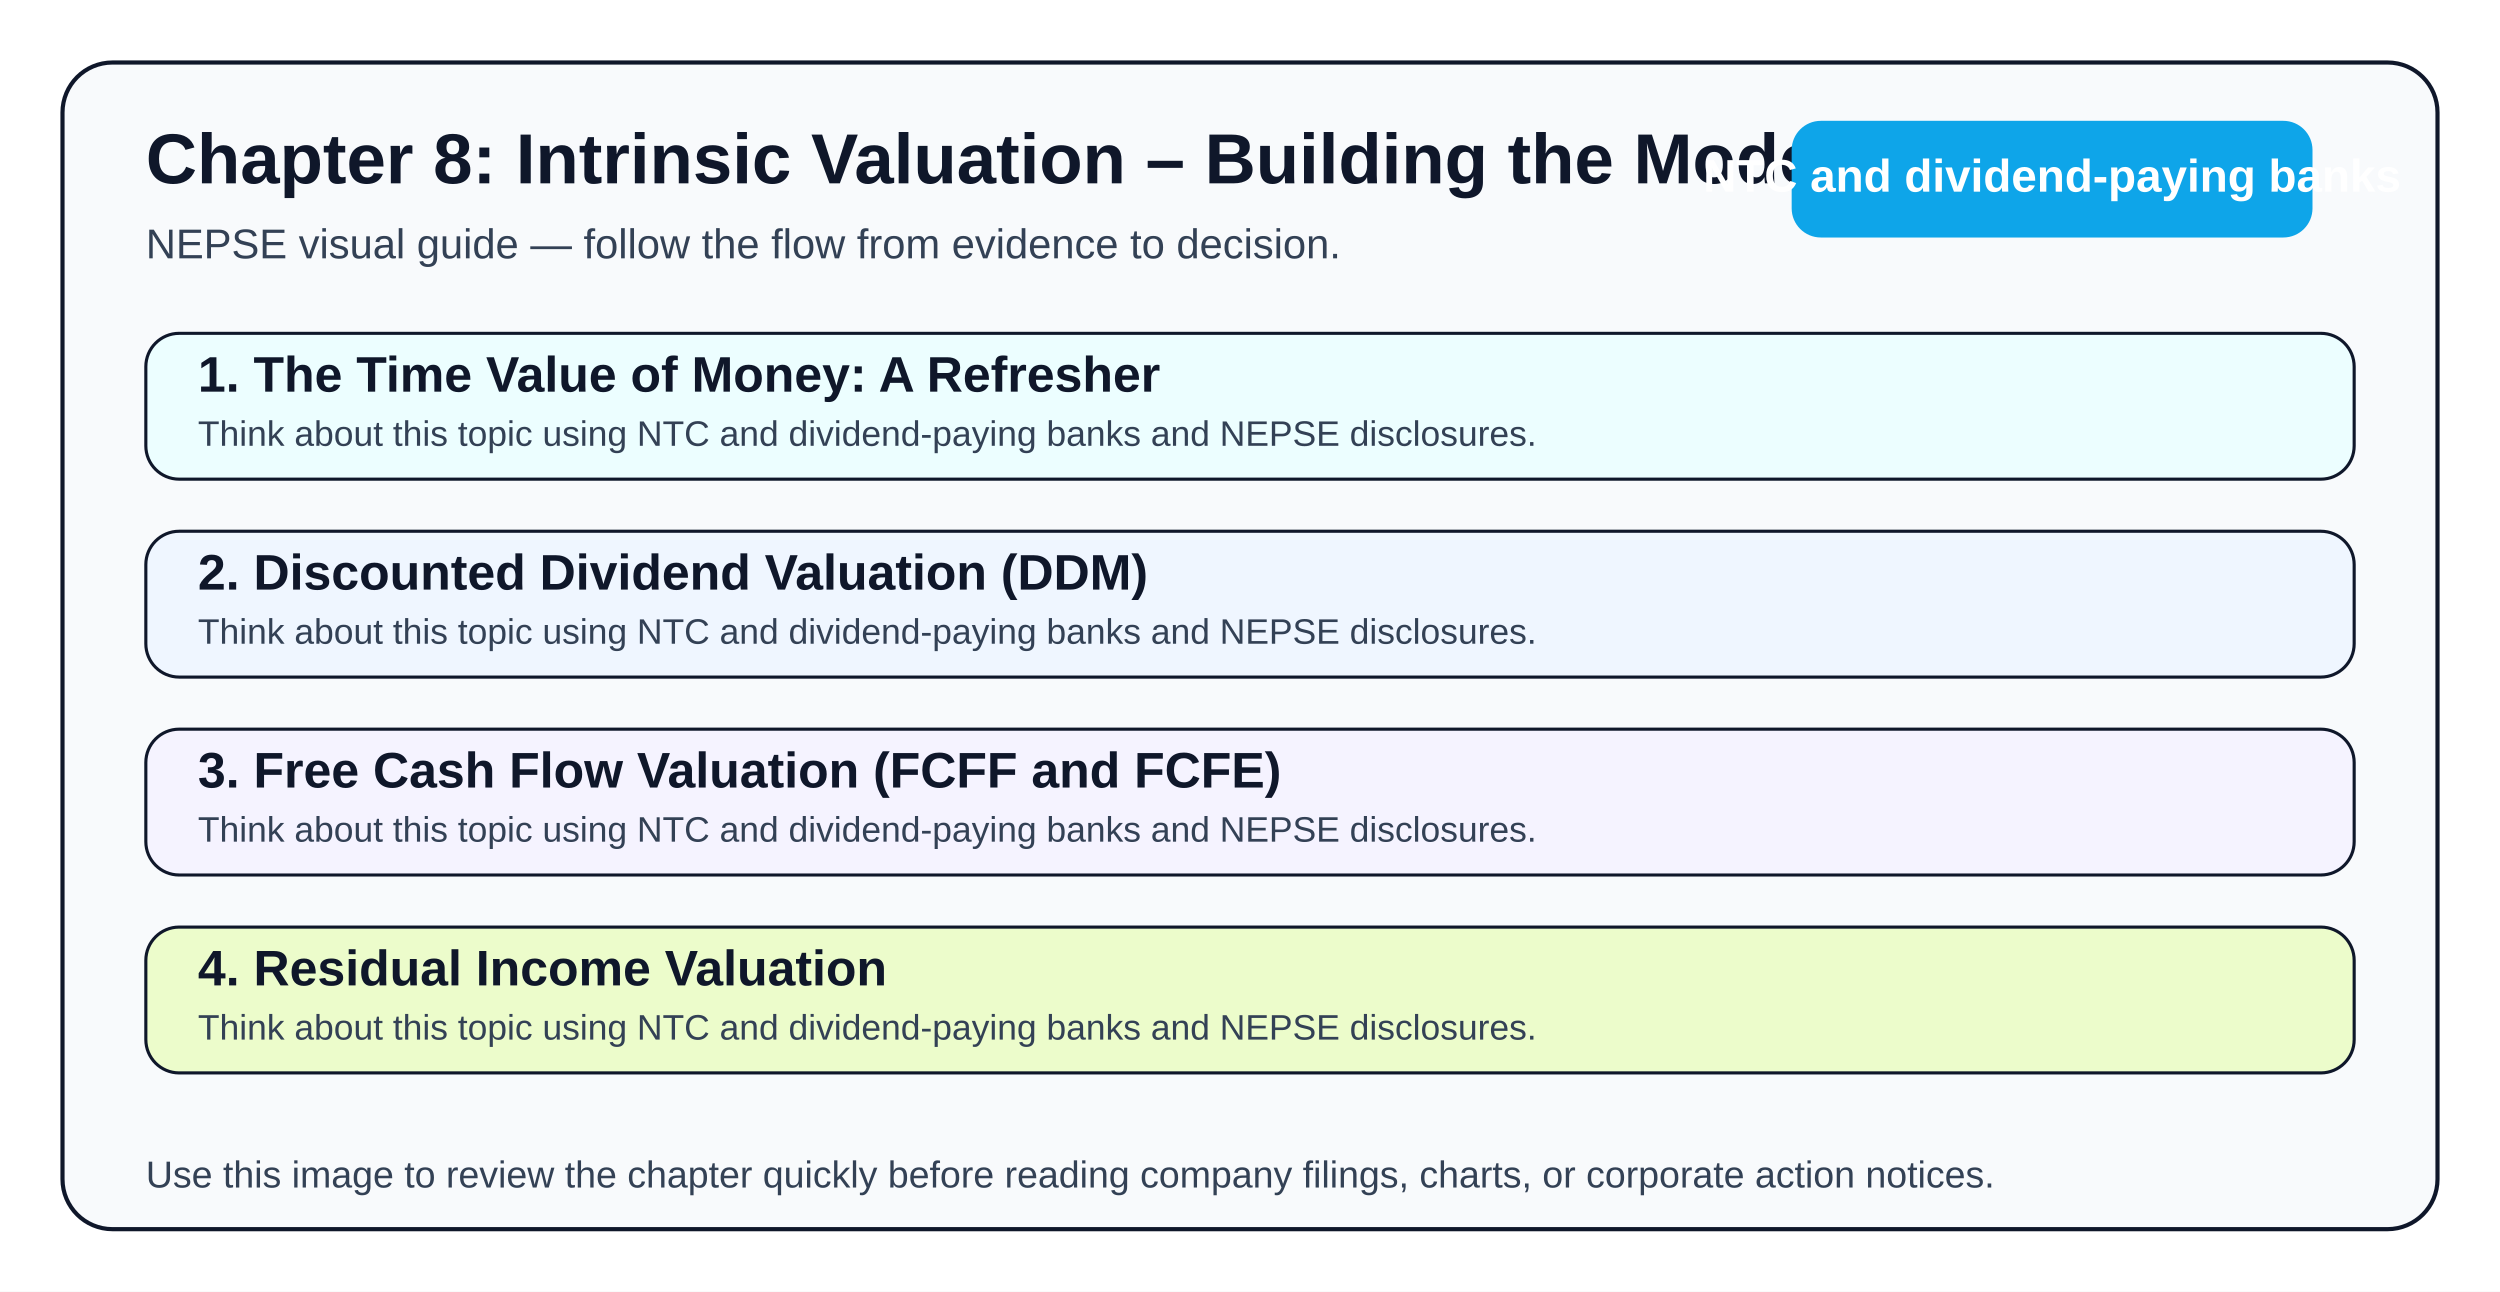
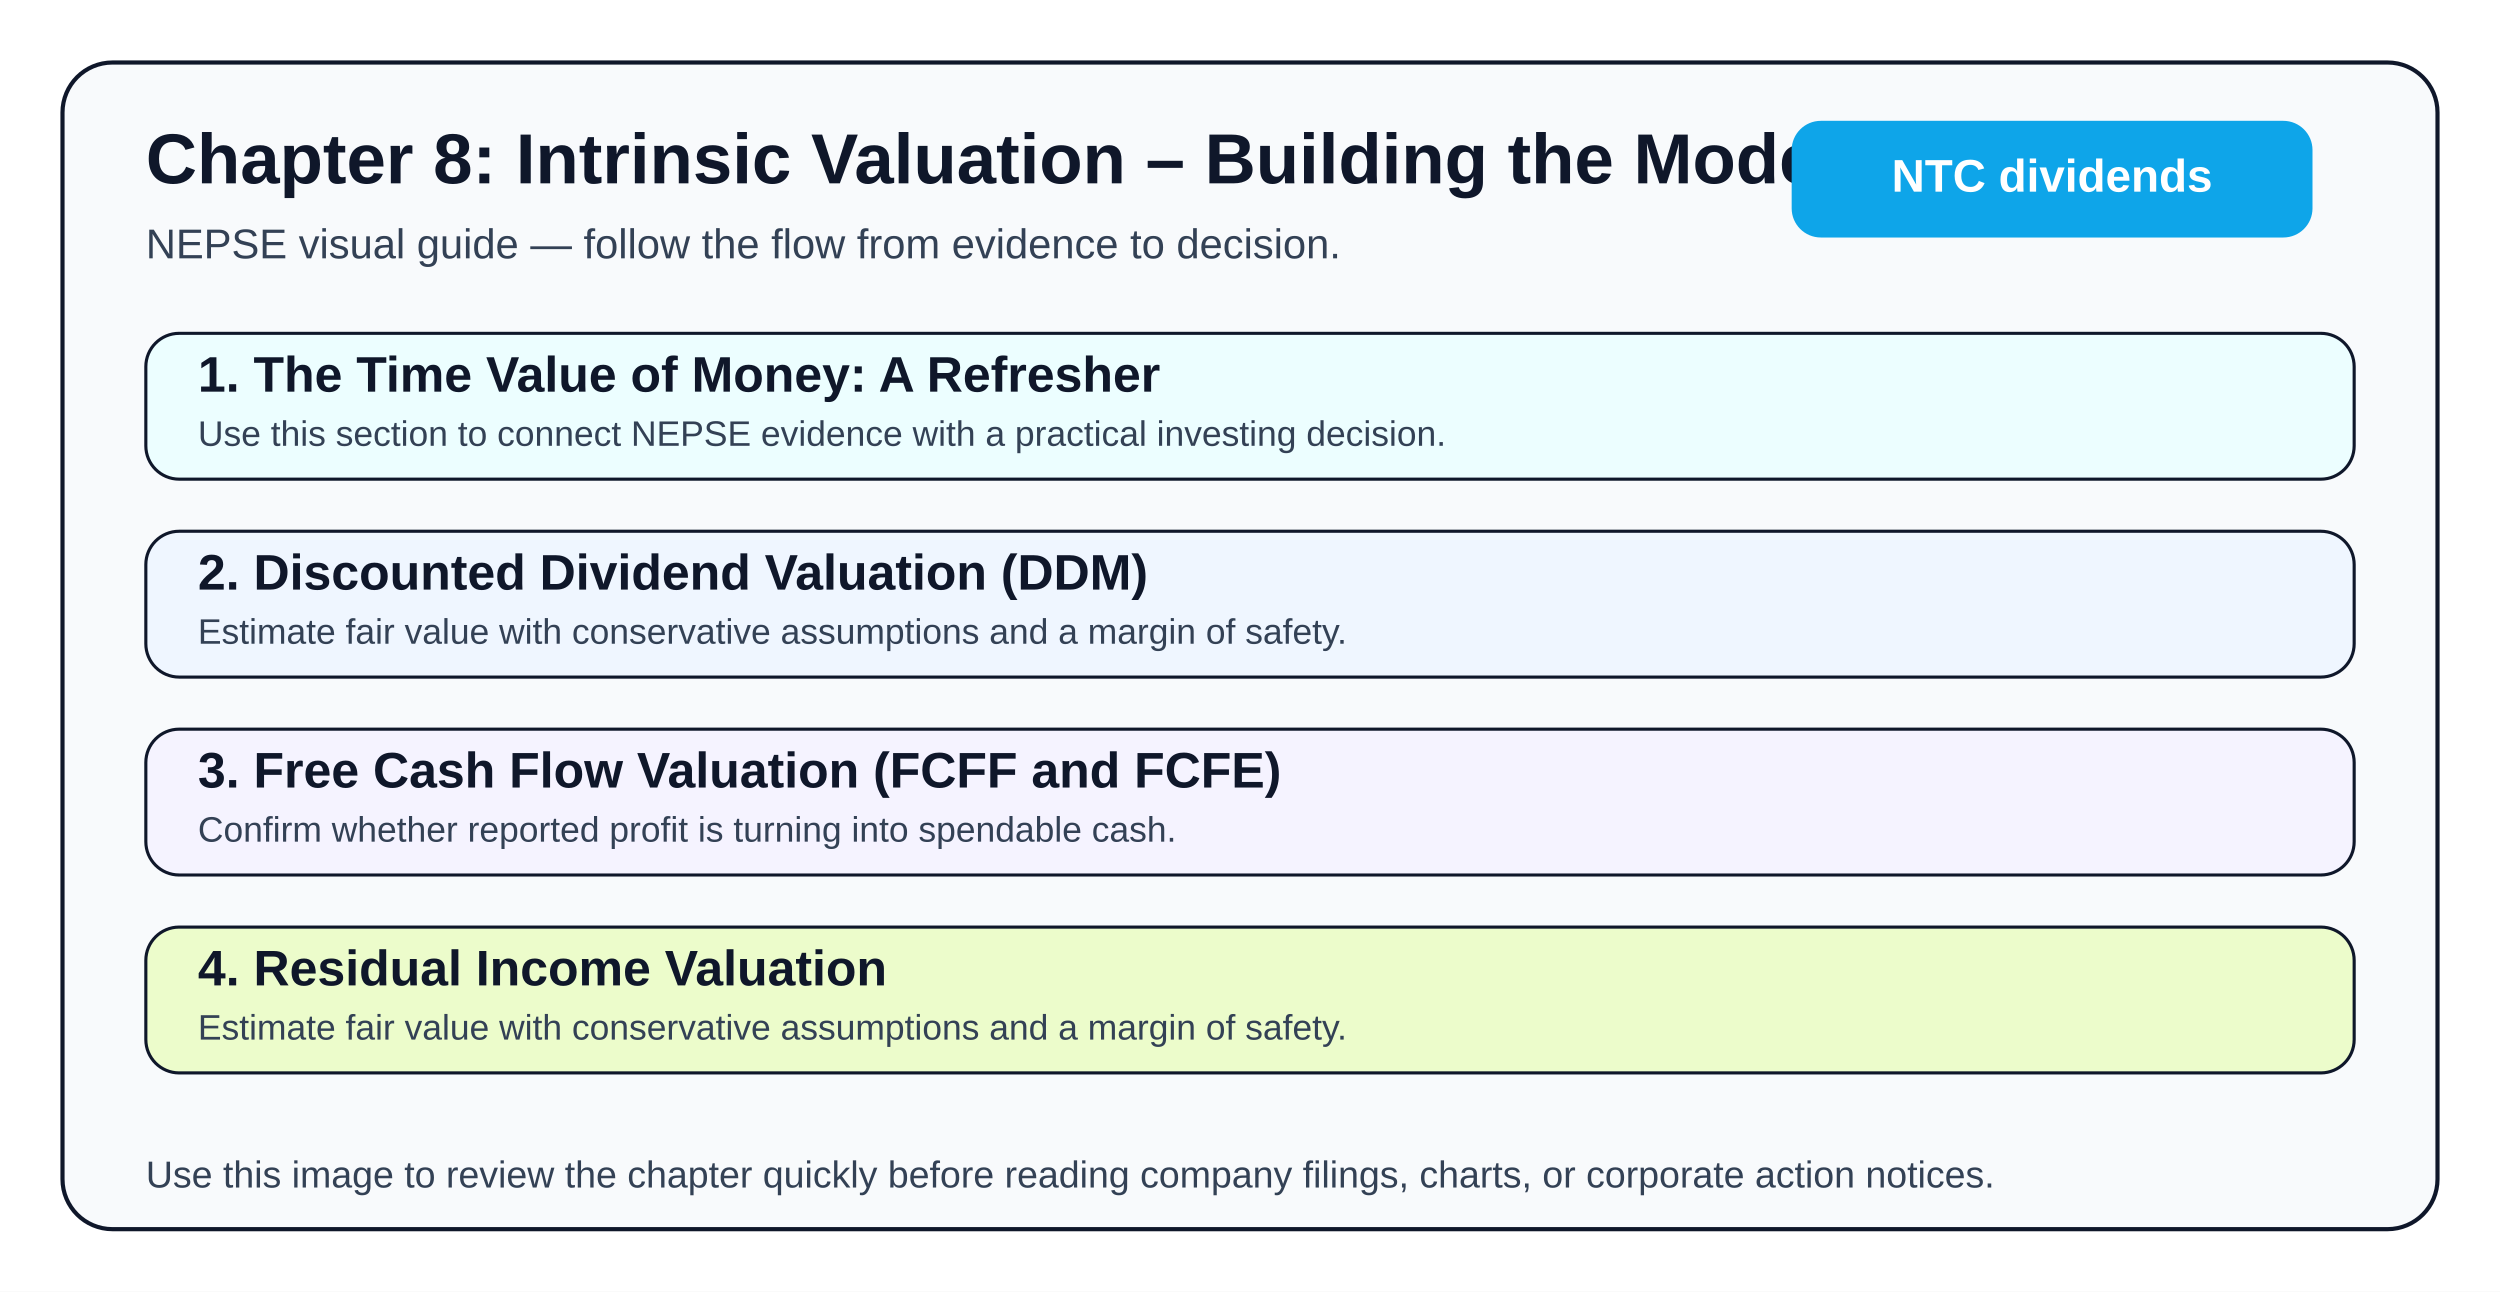
<svg xmlns="http://www.w3.org/2000/svg" width="1200" height="620" viewBox="0 0 1200 620">
  <rect width="1200" height="620" fill="#ffffff" />
  <rect x="30" y="30" width="1140" height="560" rx="24" fill="#f8fafc" stroke="#0f172a" stroke-width="2" />
  <text x="70" y="88" font-size="34" font-family="Arial, sans-serif" font-weight="700" fill="#0f172a">Chapter 8: Intrinsic Valuation – Building the Models</text>
  <text x="70" y="124" font-size="20" font-family="Arial, sans-serif" fill="#334155">NEPSE visual guide — follow the flow from evidence to decision.</text>
  <rect x="860" y="58" width="250" height="56" rx="14" fill="#0ea5e9" />
-   <text x="985" y="92" text-anchor="middle" font-size="22" font-family="Arial, sans-serif" font-weight="700" fill="#ffffff">NTC and dividend-paying banks</text>
+   <text x="985" y="92" text-anchor="middle" font-size="22" font-family="Arial, sans-serif" font-weight="700" fill="#ffffff">NTC dividends</text>
  <rect x="70" y="160" width="1060" height="70" rx="16" fill="#ecfeff" stroke="#0f172a" stroke-width="1.5" />
  <text x="95" y="188" font-size="24" font-family="Arial, sans-serif" fill="#0f172a" font-weight="700">1. The Time Value of Money: A Refresher</text>
-   <text x="95" y="214" font-size="17" font-family="Arial, sans-serif" fill="#334155">Think about this topic using NTC and dividend-paying banks and NEPSE disclosures.</text>
+   <text x="95" y="214" font-size="17" font-family="Arial, sans-serif" fill="#334155">Use this section to connect NEPSE evidence with a practical investing decision.</text>
  <rect x="70" y="255" width="1060" height="70" rx="16" fill="#eff6ff" stroke="#0f172a" stroke-width="1.5" />
  <text x="95" y="283" font-size="24" font-family="Arial, sans-serif" fill="#0f172a" font-weight="700">2. Discounted Dividend Valuation (DDM)</text>
-   <text x="95" y="309" font-size="17" font-family="Arial, sans-serif" fill="#334155">Think about this topic using NTC and dividend-paying banks and NEPSE disclosures.</text>
+   <text x="95" y="309" font-size="17" font-family="Arial, sans-serif" fill="#334155">Estimate fair value with conservative assumptions and a margin of safety.</text>
  <rect x="70" y="350" width="1060" height="70" rx="16" fill="#f5f3ff" stroke="#0f172a" stroke-width="1.5" />
  <text x="95" y="378" font-size="24" font-family="Arial, sans-serif" fill="#0f172a" font-weight="700">3. Free Cash Flow Valuation (FCFF and FCFE)</text>
-   <text x="95" y="404" font-size="17" font-family="Arial, sans-serif" fill="#334155">Think about this topic using NTC and dividend-paying banks and NEPSE disclosures.</text>
+   <text x="95" y="404" font-size="17" font-family="Arial, sans-serif" fill="#334155">Confirm whether reported profit is turning into spendable cash.</text>
  <rect x="70" y="445" width="1060" height="70" rx="16" fill="#ecfccb" stroke="#0f172a" stroke-width="1.5" />
  <text x="95" y="473" font-size="24" font-family="Arial, sans-serif" fill="#0f172a" font-weight="700">4. Residual Income Valuation</text>
-   <text x="95" y="499" font-size="17" font-family="Arial, sans-serif" fill="#334155">Think about this topic using NTC and dividend-paying banks and NEPSE disclosures.</text>
+   <text x="95" y="499" font-size="17" font-family="Arial, sans-serif" fill="#334155">Estimate fair value with conservative assumptions and a margin of safety.</text>
  <text x="70" y="570" font-size="18" font-family="Arial, sans-serif" fill="#334155">Use this image to review the chapter quickly before reading company filings, charts, or corporate action notices.</text>
</svg>
